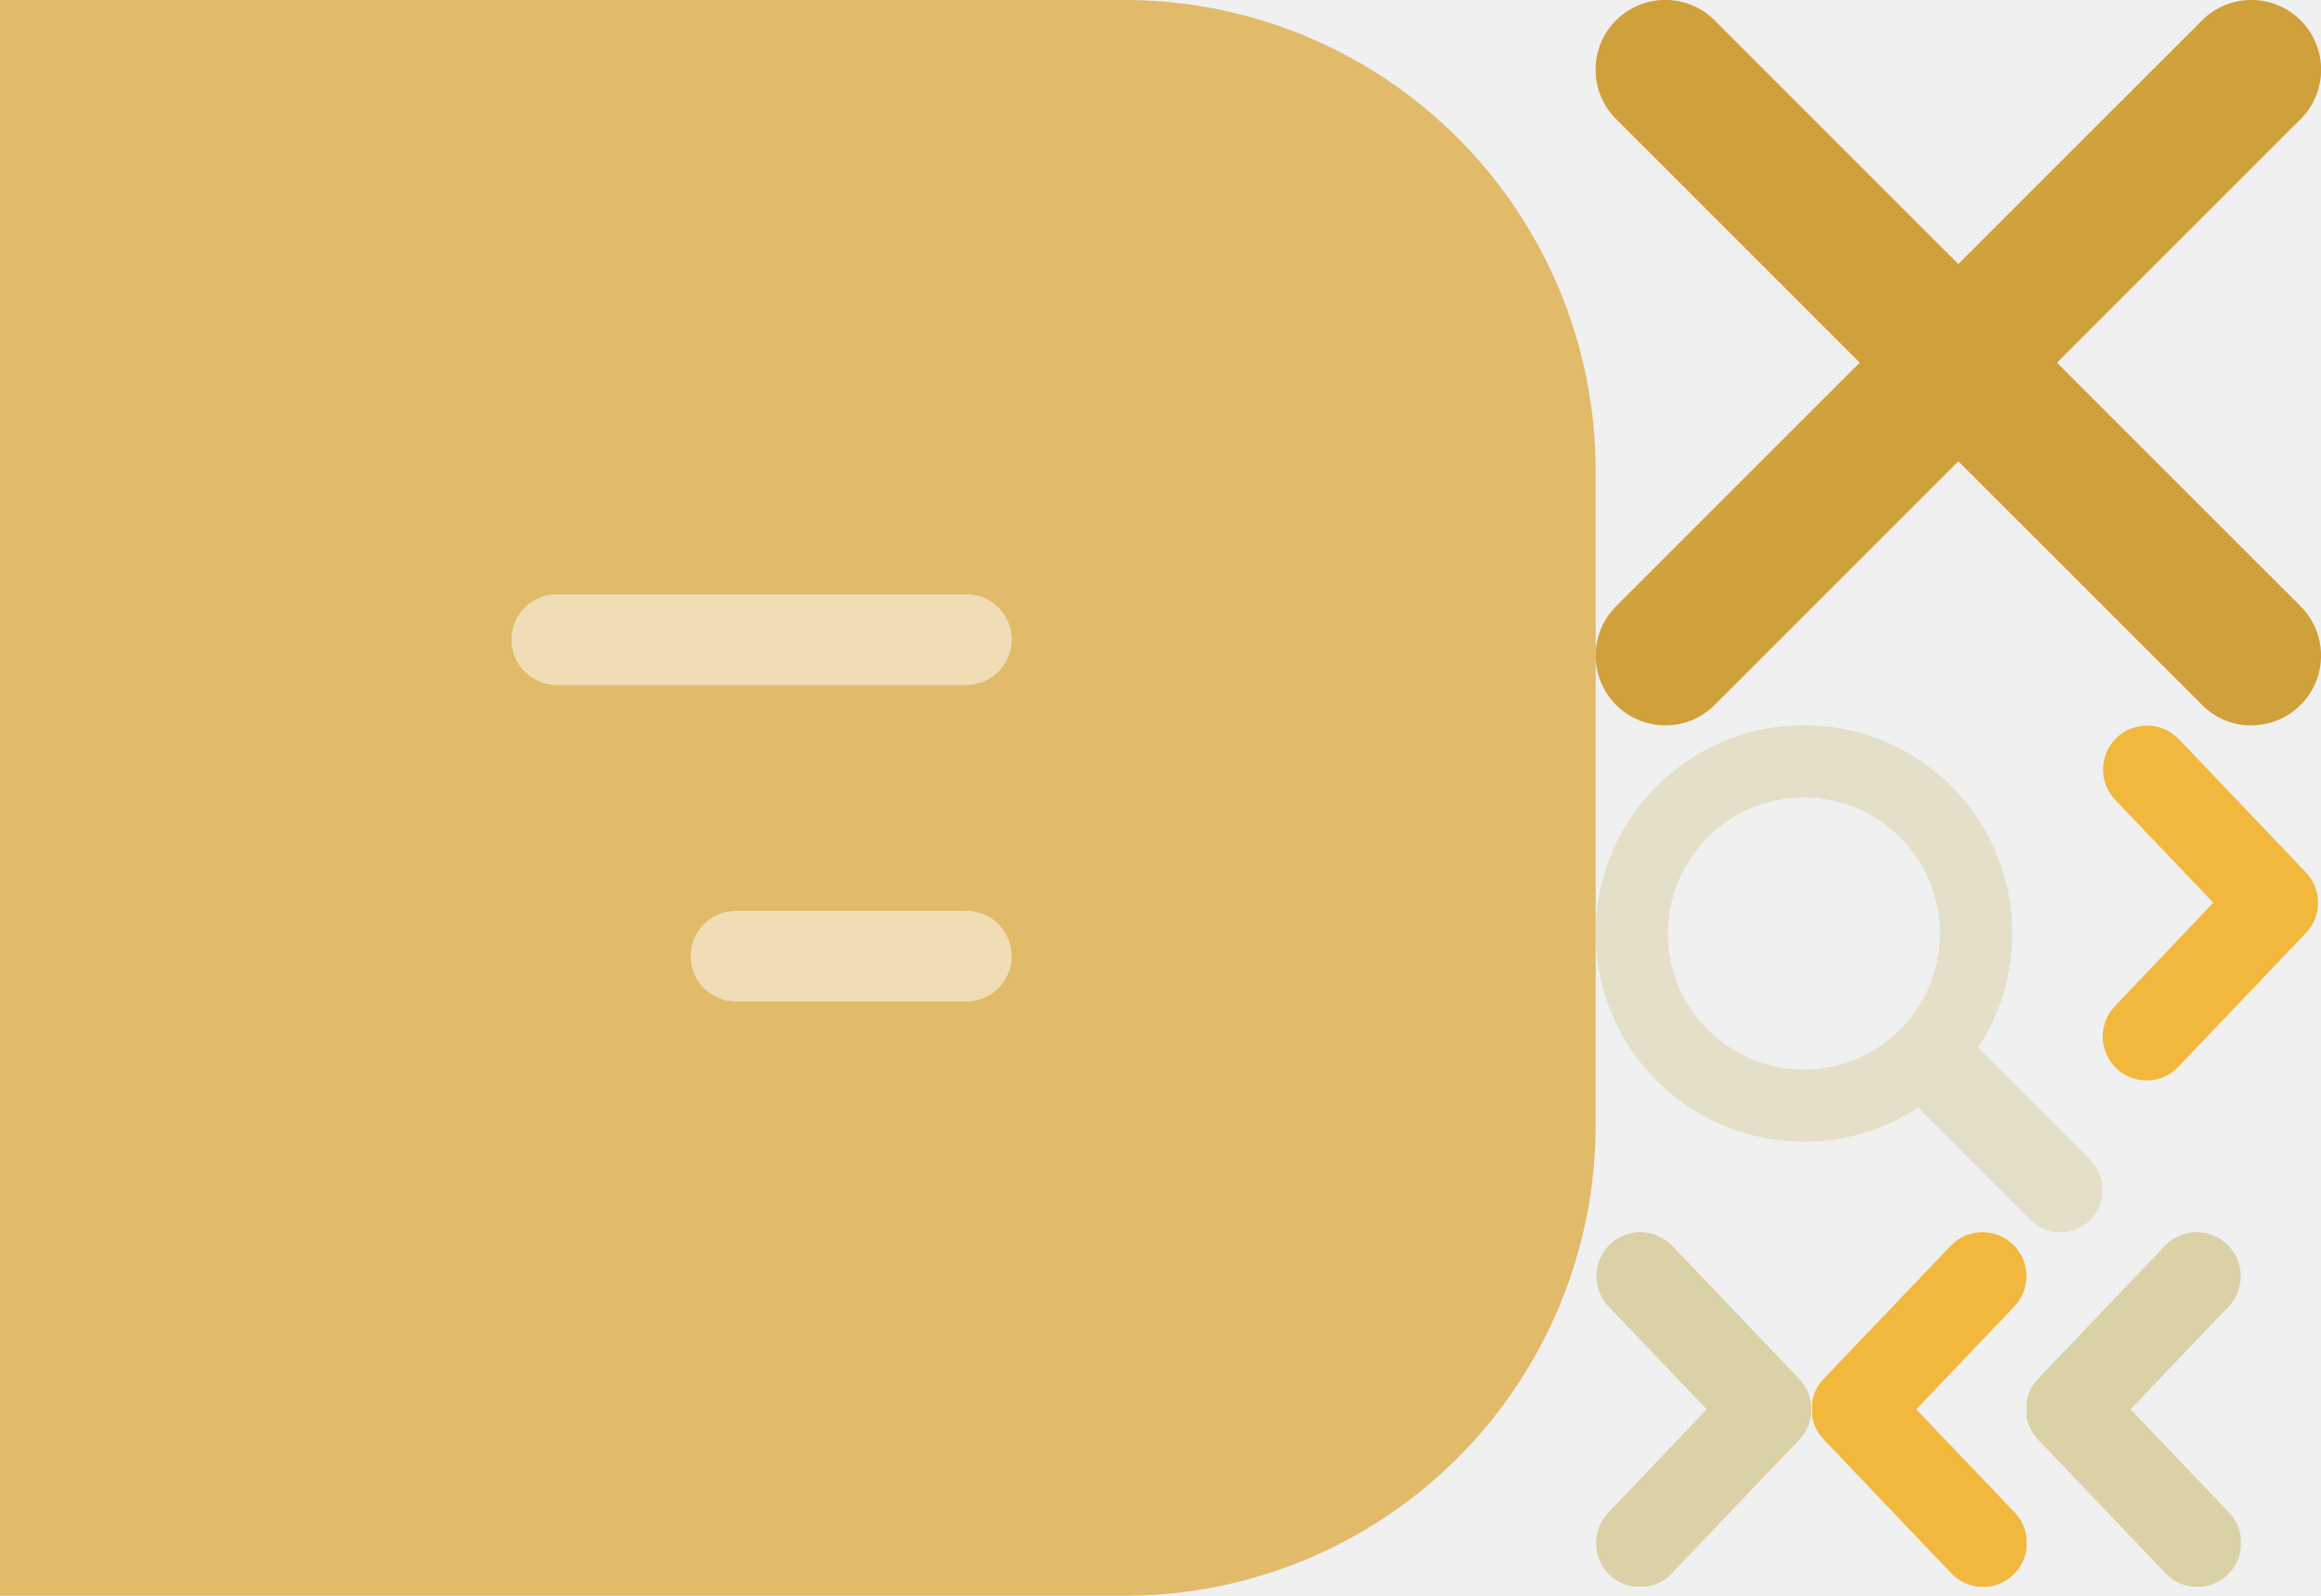
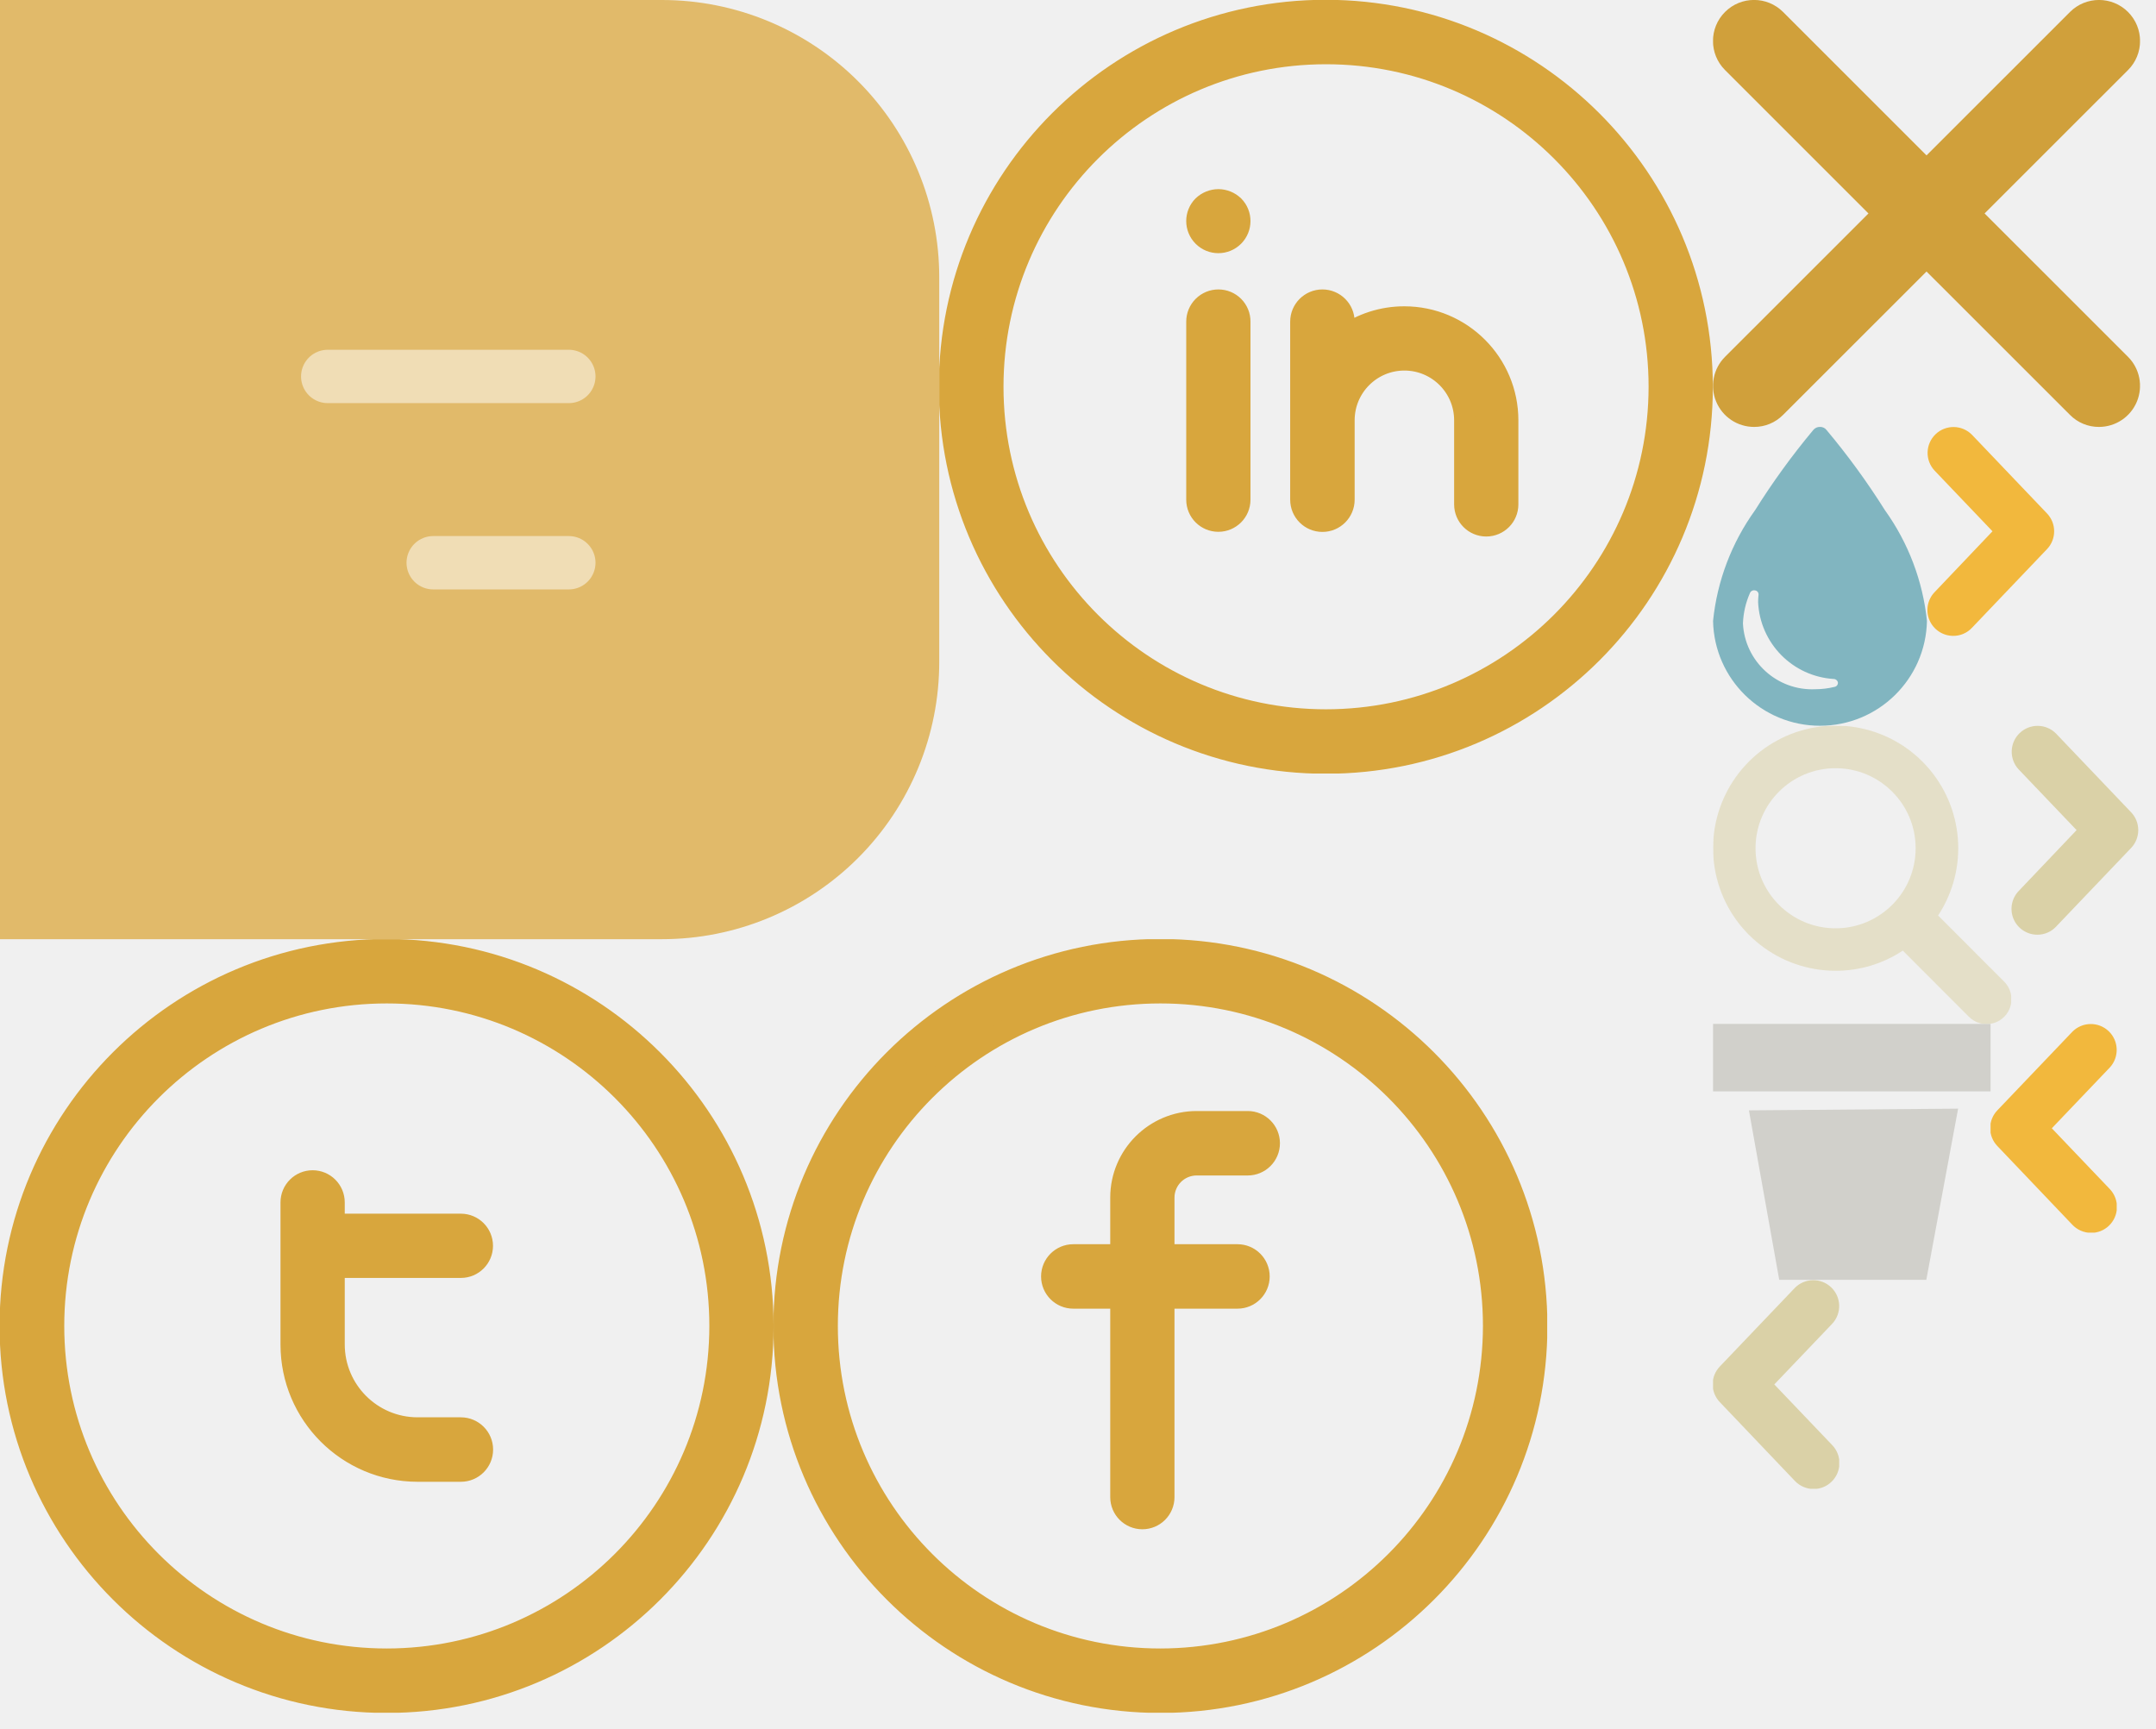
- <svg xmlns="http://www.w3.org/2000/svg" width="64" height="44" viewBox="0 0 64 44">
+ <svg xmlns="http://www.w3.org/2000/svg" width="101" height="81" viewBox="0 0 101 81">
  <svg id="burger" width="44" height="44" viewBox="0 0 44 44">
    <defs>
      <style>.acls-1{fill:#e1ba6a}.acls-1,.acls-3{fill-rule:evenodd}.acls-2{opacity:.5}.acls-3{fill:none;stroke:#fff;stroke-linecap:round;stroke-width:2.5px}</style>
    </defs>
    <path id="aburger-base" class="acls-1" d="M676 968h31a12.988 12.988 0 0 1 13 13v18a12.987 12.987 0 0 1-13 13h-31v-44z" transform="translate(-676 -968)" />
    <g id="aburger-lines" class="acls-2">
      <path id="aLine_2" data-name="Line 2" class="acls-3" d="M702.647 985.636h-11.294" transform="translate(-676 -968)" />
      <path id="aLine_2_Copy" data-name="Line 2 Copy" class="acls-3" d="M702.647 994.364h-6.353" transform="translate(-676 -968)" />
    </g>
  </svg>
-   <svg width="20" height="20" viewBox="0 0 20 20" id="close" x="44">
+   <svg width="20" height="20" viewBox="0 0 20 20" id="close" x="80.25">
    <defs>
      <style>.bcls-1{fill:#d0a03b;fill-rule:evenodd}</style>
    </defs>
    <path id="bclose" class="bcls-1" d="M5618.72 960l6.72-6.718a1.923 1.923 0 0 0-2.72-2.72l-6.72 6.718-6.72-6.719a1.923 1.923 0 0 0-2.72 2.72l6.72 6.719-6.72 6.718a1.924 1.924 0 0 0 1.36 3.283 1.894 1.894 0 0 0 1.36-.564l6.72-6.717 6.72 6.717a1.894 1.894 0 0 0 1.36.564 1.924 1.924 0 0 0 1.36-3.283z" transform="translate(-5606 -950)" />
  </svg>
-   <svg width="13.97" height="13.969" viewBox="0 0 13.97 13.969" id="search-icon" x="44" y="20">
+   <svg width="13" height="12" viewBox="0 0 13 12" id="pot" x="80.25" y="47.969">
    <defs>
-       <style>.ccls-1{fill:#dad1a7;fill-rule:evenodd;opacity:.54}</style>
+       <style>.ccls-1{fill:#d1d0cb;fill-rule:evenodd}</style>
    </defs>
-     <path id="csearch-icon" class="ccls-1" d="M1986.62 995.97l-3.03-3.033a.288.288 0 0 1-.05-.042 5.743 5.743 0 1 0-4.8 2.585 5.671 5.671 0 0 0 3.15-.945c.02.017.03.036.05.052l3.03 3.033a1.167 1.167 0 1 0 1.65-1.65zm-7.88-2.48a3.75 3.75 0 1 1 3.75-3.75 3.751 3.751 0 0 1-3.75 3.75z" transform="translate(-1973 -984)" />
+     <path id="cpot" class="ccls-1" d="M3076 1624h13v3.16h-13V1624zm1.68 4.05l9.8-.08-1.49 8.02h-6.89z" transform="translate(-3076 -1624)" />
  </svg>
-   <svg width="5.97" height="9.78" viewBox="0 0 5.97 9.78" id="year-next" x="57.97" y="20">
+   <svg width="13.97" height="13.969" viewBox="0 0 13.97 13.969" id="search-icon" x="80.25" y="34">
    <defs>
-       <style>.dcls-1{fill:#f2b83d;fill-rule:evenodd}</style>
+       <style>.dcls-1{fill:#dad1a7;fill-rule:evenodd;opacity:.54}</style>
    </defs>
-     <path id="dnext-active" class="dcls-1" d="M1040.22 1047.79a1.21 1.21 0 0 1-.87-2.05l2.71-2.85-2.71-2.84a1.213 1.213 0 0 1 1.75-1.68l3.51 3.68a1.211 1.211 0 0 1 .01 1.67l-3.52 3.69a1.188 1.188 0 0 1-.88.38z" transform="translate(-1039 -1038)" />
+     <path id="dsearch-icon" class="dcls-1" d="M1986.62 995.97l-3.03-3.033a.288.288 0 0 1-.05-.042 5.743 5.743 0 1 0-4.8 2.585 5.671 5.671 0 0 0 3.15-.945c.02.017.03.036.05.052l3.03 3.033a1.167 1.167 0 1 0 1.65-1.65zm-7.88-2.48a3.75 3.75 0 1 1 3.75-3.75 3.751 3.751 0 0 1-3.75 3.75z" transform="translate(-1973 -984)" />
  </svg>
-   <svg width="5.97" height="9.78" viewBox="0 0 5.97 9.78" id="year-next-disabled" x="44" y="33.969">
+   <svg width="36.24" height="36.24" viewBox="0 0 36.24 36.24" id="soc-fb" x="36.24" y="44">
    <defs>
-       <style>.ecls-1{fill:#dad1a7;fill-rule:evenodd}</style>
+       <style>.ecls-1{fill:#d8a63d;stroke:#d8a63d;stroke-width:1px;fill-rule:evenodd}</style>
    </defs>
-     <path id="enext-inactive" class="ecls-1" d="M1040.22 1047.79a1.21 1.21 0 0 1-.87-2.05l2.71-2.85-2.71-2.84a1.213 1.213 0 0 1 1.75-1.68l3.51 3.68a1.211 1.211 0 0 1 .01 1.67l-3.52 3.69a1.188 1.188 0 0 1-.88.38z" transform="translate(-1039 -1038)" />
+     <path id="efacebook" class="ecls-1" d="M5468.5 1562.37a17.63 17.63 0 1 0 17.63 17.63 17.643 17.643 0 0 0-17.63-17.63zm0 33.24a15.61 15.61 0 1 1 15.61-15.61 15.631 15.631 0 0 1-15.61 15.61zm4.09-25.18h-2.39a3.557 3.557 0 0 0-3.55 3.55v2.69h-2.23a1.01 1.01 0 0 0 0 2.02h2.23v9.33a1.005 1.005 0 1 0 2.01 0v-9.33h3.45a1.01 1.01 0 1 0 0-2.02h-3.45v-2.69a1.539 1.539 0 0 1 1.54-1.53h2.39a1.01 1.01 0 0 0 0-2.02z" transform="translate(-5450.38 -1561.88)" />
  </svg>
-   <svg width="5.909" height="9.78" viewBox="0 0 5.909 9.78" id="year-prev" x="49.97" y="33.969">
+   <svg width="36.25" height="36.24" viewBox="0 0 36.25 36.24" id="soc-link" x="44">
    <defs>
-       <style>.fcls-1{fill:#f2b83d;fill-rule:evenodd}</style>
+       <style>.fcls-1{fill:#d8a63d;stroke:#d8a63d;stroke-width:1px;fill-rule:evenodd}</style>
    </defs>
-     <path id="fprev-active" class="fcls-1" d="M1003.74 1047.79a1.2 1.2 0 0 0 .83-.33 1.217 1.217 0 0 0 .05-1.72l-2.72-2.85 2.71-2.84a1.213 1.213 0 0 0-1.75-1.68l-3.512 3.68a1.207 1.207 0 0 0 0 1.67l3.515 3.69a1.221 1.221 0 0 0 .877.38z" transform="translate(-999.031 -1038)" />
+     <path id="flinked-in" class="fcls-1" d="M5414.12 1562.37a17.63 17.63 0 1 0 17.62 17.63 17.652 17.652 0 0 0-17.62-17.63zm0 33.24a15.61 15.61 0 1 1 15.61-15.61 15.624 15.624 0 0 1-15.61 15.61zm-5.04-19.67a1.007 1.007 0 0 0-1.01 1.01v8.34a1.005 1.005 0 1 0 2.01 0v-8.34a1 1 0 0 0-1-1.01zm0-4.7a1.057 1.057 0 0 0-.72.29 1.005 1.005 0 1 0 1.43 0 1.052 1.052 0 0 0-.71-.29zm8.71 5.49a4.826 4.826 0 0 0-2.83.91v-.69a1.01 1.01 0 0 0-2.02 0v8.34a1.01 1.01 0 0 0 2.02 0v-3.72a2.83 2.83 0 1 1 5.66 0v3.94a1.005 1.005 0 1 0 2.01 0v-3.94a4.844 4.844 0 0 0-4.84-4.84z" transform="translate(-5396 -1561.88)" />
  </svg>
-   <svg width="5.909" height="9.78" viewBox="0 0 5.909 9.78" id="year-prev-disabled" x="55.879" y="33.969">
+   <svg width="36.24" height="36.24" viewBox="0 0 36.24 36.24" id="soc-twit" y="44">
    <defs>
-       <style>.gcls-1{fill:#dad1a7;fill-rule:evenodd}</style>
+       <style>.gcls-1{fill:#d8a63d;stroke:#d8a63d;stroke-width:1px;fill-rule:evenodd}</style>
    </defs>
-     <path id="gprev-inactive" class="gcls-1" d="M1003.74 1047.79a1.2 1.2 0 0 0 .83-.33 1.217 1.217 0 0 0 .05-1.72l-2.72-2.85 2.71-2.84a1.213 1.213 0 0 0-1.75-1.68l-3.512 3.68a1.207 1.207 0 0 0 0 1.67l3.515 3.69a1.221 1.221 0 0 0 .877.38z" transform="translate(-999.031 -1038)" />
+     <path id="gtwitter" class="gcls-1" d="M5360.5 1562.37a17.63 17.63 0 1 0 17.62 17.63 17.652 17.652 0 0 0-17.62-17.63zm0 33.24a15.61 15.61 0 1 1 15.61-15.61 15.624 15.624 0 0 1-15.61 15.61zm3.47-18.36a1.005 1.005 0 1 0 0-2.01h-5.94v-1.03a1.005 1.005 0 1 0-2.01 0v6.66a5.928 5.928 0 0 0 5.92 5.93h2.03a1.01 1.01 0 1 0 0-2.02h-2.03a3.916 3.916 0 0 1-3.91-3.91v-3.62h5.94z" transform="translate(-5342.38 -1561.88)" />
+   </svg>
+   <svg width="10.03" height="14" viewBox="0 0 10.03 14" id="water" x="80.25" y="20">
+     <defs>
+       <style>.hcls-1{fill:#81b5c0;fill-rule:evenodd}</style>
+     </defs>
+     <path id="hwater" class="hcls-1" d="M3086.05 1591.9a33.986 33.986 0 0 0-2.73-3.75.375.375 0 0 0-.31-.15.393.393 0 0 0-.32.15 34.19 34.19 0 0 0-2.72 3.75 10.742 10.742 0 0 0-1.97 5.19 5.011 5.011 0 0 0 10.02 0 10.811 10.811 0 0 0-1.97-5.19zm-2.36 8.28a3.824 3.824 0 0 1-.9.11 3.248 3.248 0 0 1-3.39-3.08 3.882 3.882 0 0 1 .33-1.43.209.209 0 0 1 .24-.12.188.188 0 0 1 .16.21c-.01.11-.02.22-.02.33a3.781 3.781 0 0 0 3.55 3.61.2.2 0 0 1 .19.17.193.193 0 0 1-.16.2zm-11.54 17.44" transform="translate(-3078 -1588)" />
+   </svg>
+   <svg width="5.97" height="9.78" viewBox="0 0 5.97 9.78" id="year-next" x="90.28" y="20">
+     <defs>
+       <style>.icls-1{fill:#f2b83d;fill-rule:evenodd}</style>
+     </defs>
+     <path id="inext-active" class="icls-1" d="M1040.22 1047.79a1.21 1.21 0 0 1-.87-2.05l2.71-2.85-2.71-2.84a1.213 1.213 0 0 1 1.75-1.68l3.51 3.68a1.211 1.211 0 0 1 .01 1.67l-3.52 3.69a1.188 1.188 0 0 1-.88.38z" transform="translate(-1039 -1038)" />
+   </svg>
+   <svg width="5.97" height="9.78" viewBox="0 0 5.97 9.78" id="year-next-disabled" x="94.22" y="34">
+     <defs>
+       <style>.jcls-1{fill:#dad1a7;fill-rule:evenodd}</style>
+     </defs>
+     <path id="jnext-inactive" class="jcls-1" d="M1040.22 1047.79a1.21 1.21 0 0 1-.87-2.05l2.71-2.85-2.71-2.84a1.213 1.213 0 0 1 1.75-1.68l3.51 3.68a1.211 1.211 0 0 1 .01 1.67l-3.52 3.69a1.188 1.188 0 0 1-.88.38z" transform="translate(-1039 -1038)" />
+   </svg>
+   <svg width="5.909" height="9.78" viewBox="0 0 5.909 9.78" id="year-prev" x="93.25" y="47.969">
+     <defs>
+       <style>.kcls-1{fill:#f2b83d;fill-rule:evenodd}</style>
+     </defs>
+     <path id="kprev-active" class="kcls-1" d="M1003.74 1047.79a1.2 1.2 0 0 0 .83-.33 1.217 1.217 0 0 0 .05-1.72l-2.72-2.85 2.71-2.84a1.213 1.213 0 0 0-1.75-1.68l-3.512 3.68a1.207 1.207 0 0 0 0 1.67l3.515 3.69a1.221 1.221 0 0 0 .877.38z" transform="translate(-999.031 -1038)" />
+   </svg>
+   <svg width="5.909" height="9.78" viewBox="0 0 5.909 9.78" id="year-prev-disabled" x="80.25" y="59.969">
+     <defs>
+       <style>.lcls-1{fill:#dad1a7;fill-rule:evenodd}</style>
+     </defs>
+     <path id="lprev-inactive" class="lcls-1" d="M1003.74 1047.79a1.2 1.2 0 0 0 .83-.33 1.217 1.217 0 0 0 .05-1.72l-2.72-2.85 2.71-2.84a1.213 1.213 0 0 0-1.75-1.68l-3.512 3.68a1.207 1.207 0 0 0 0 1.67l3.515 3.69a1.221 1.221 0 0 0 .877.38z" transform="translate(-999.031 -1038)" />
  </svg>
</svg>
